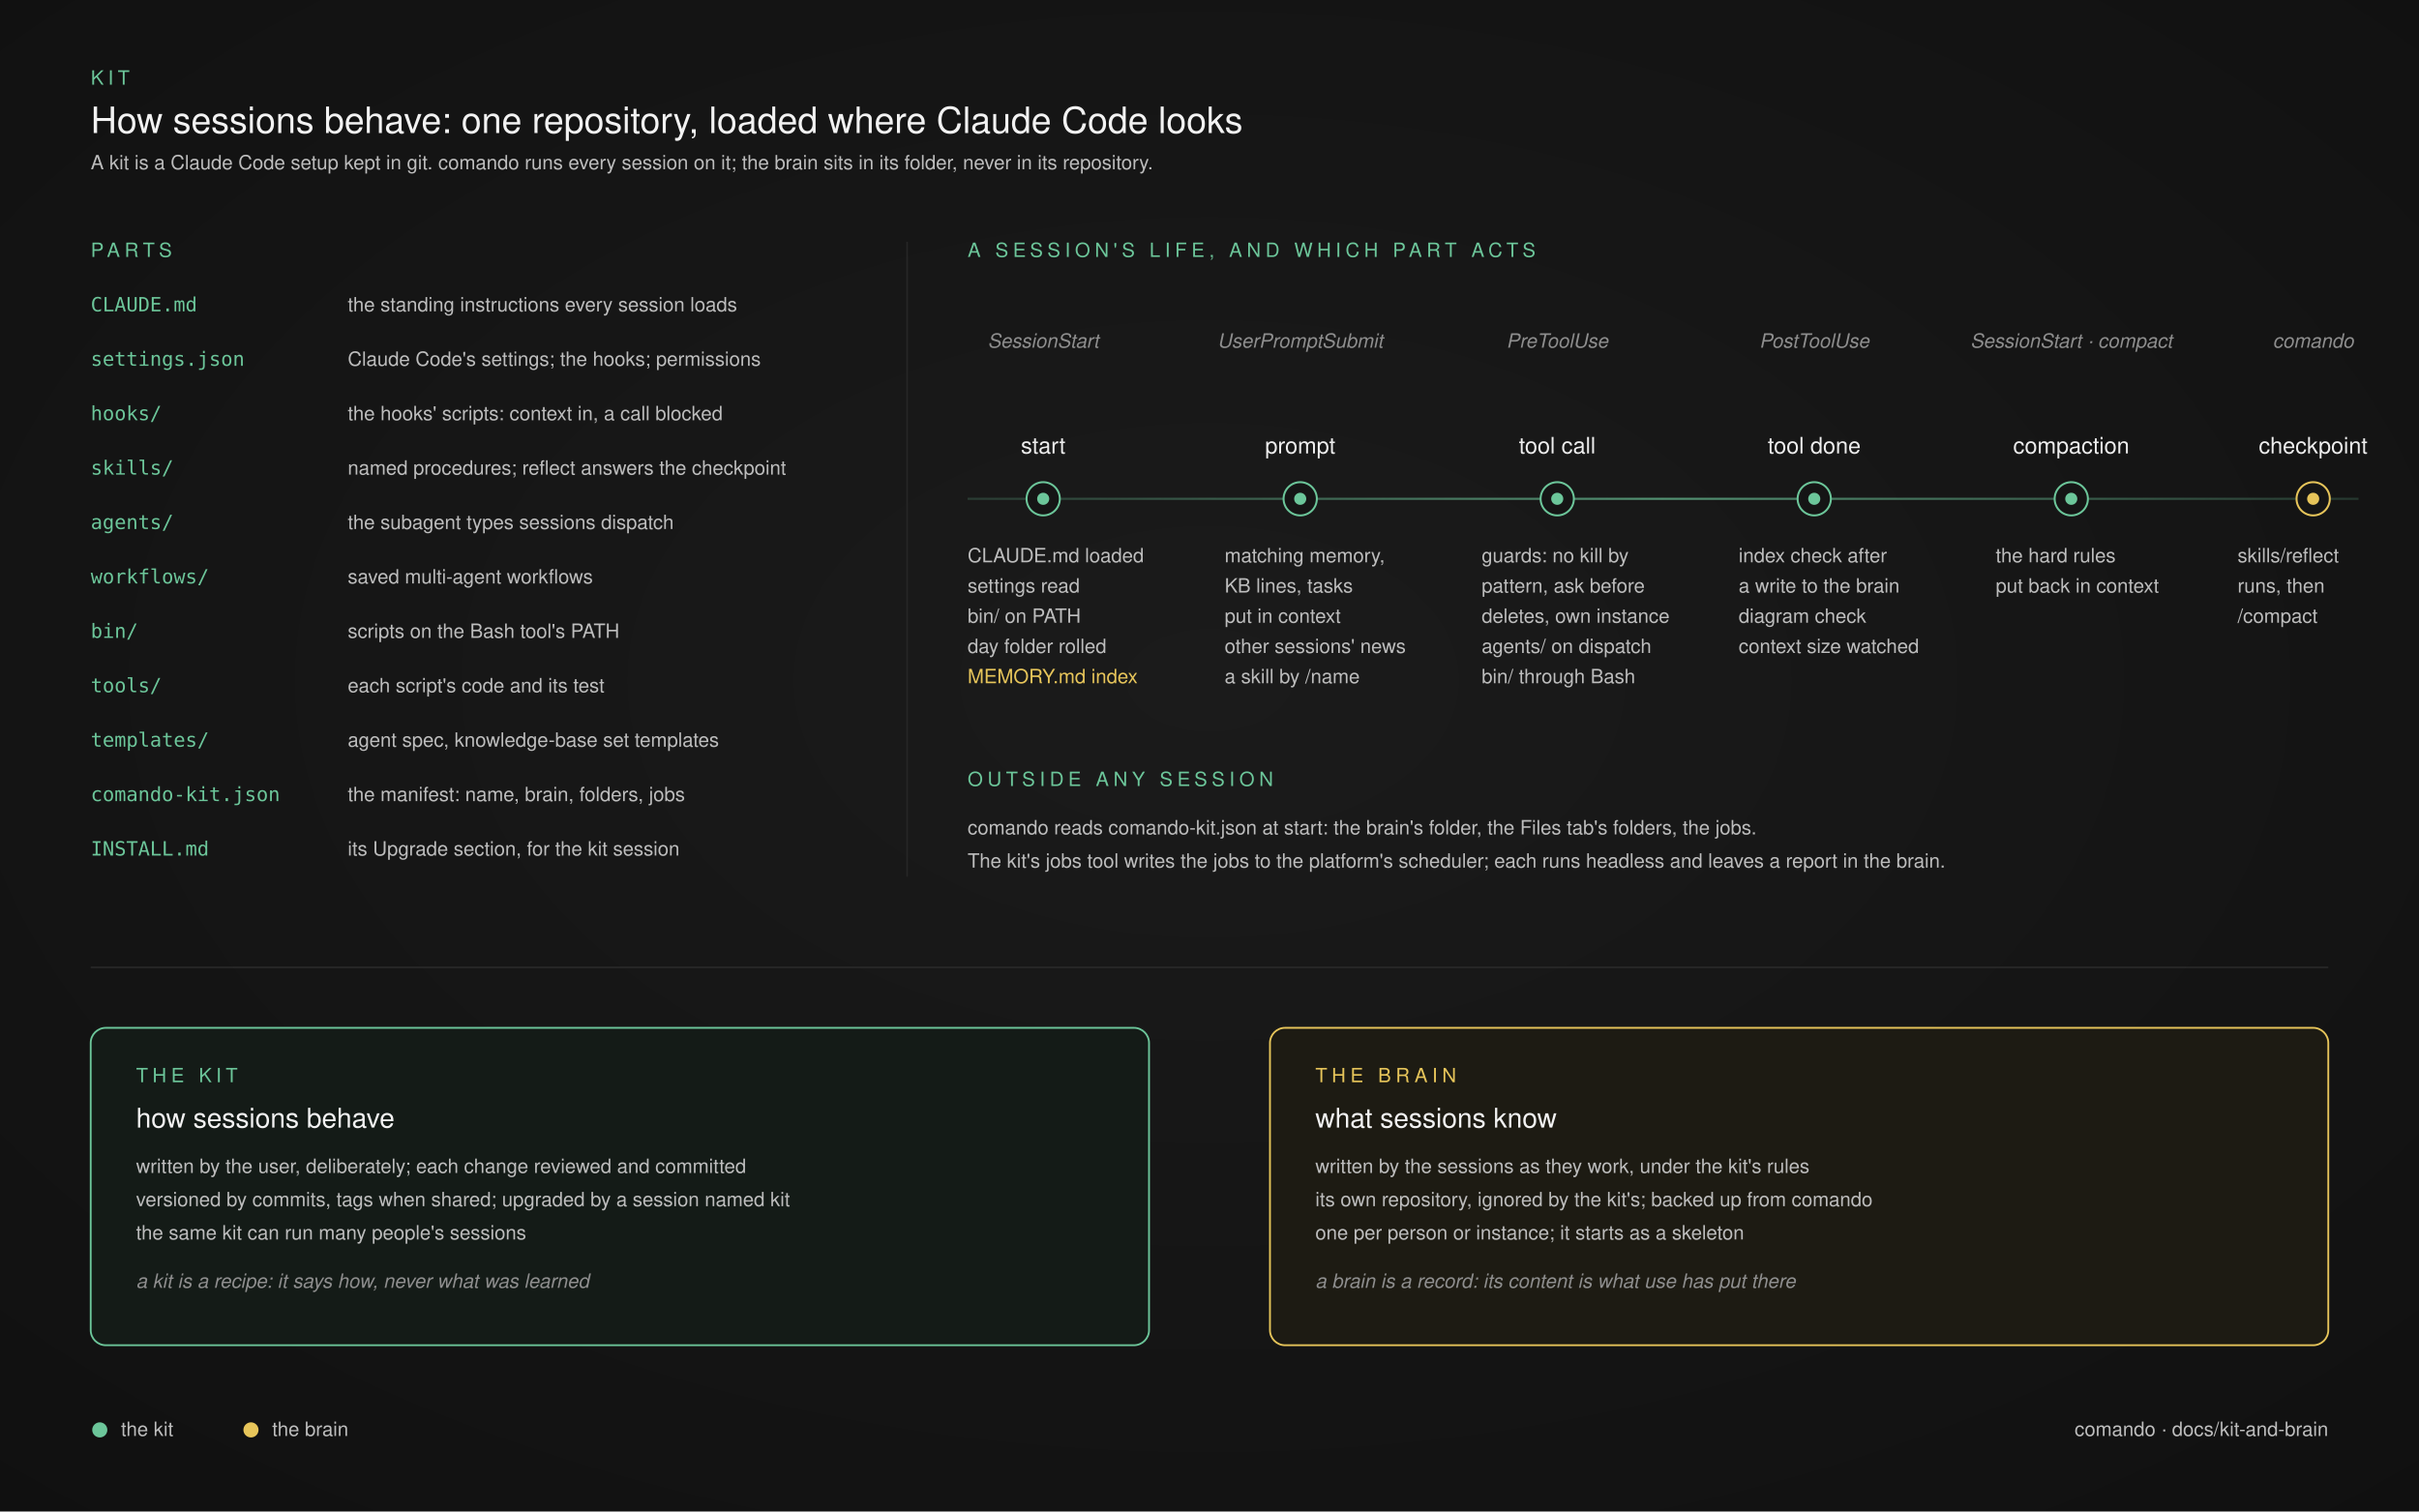
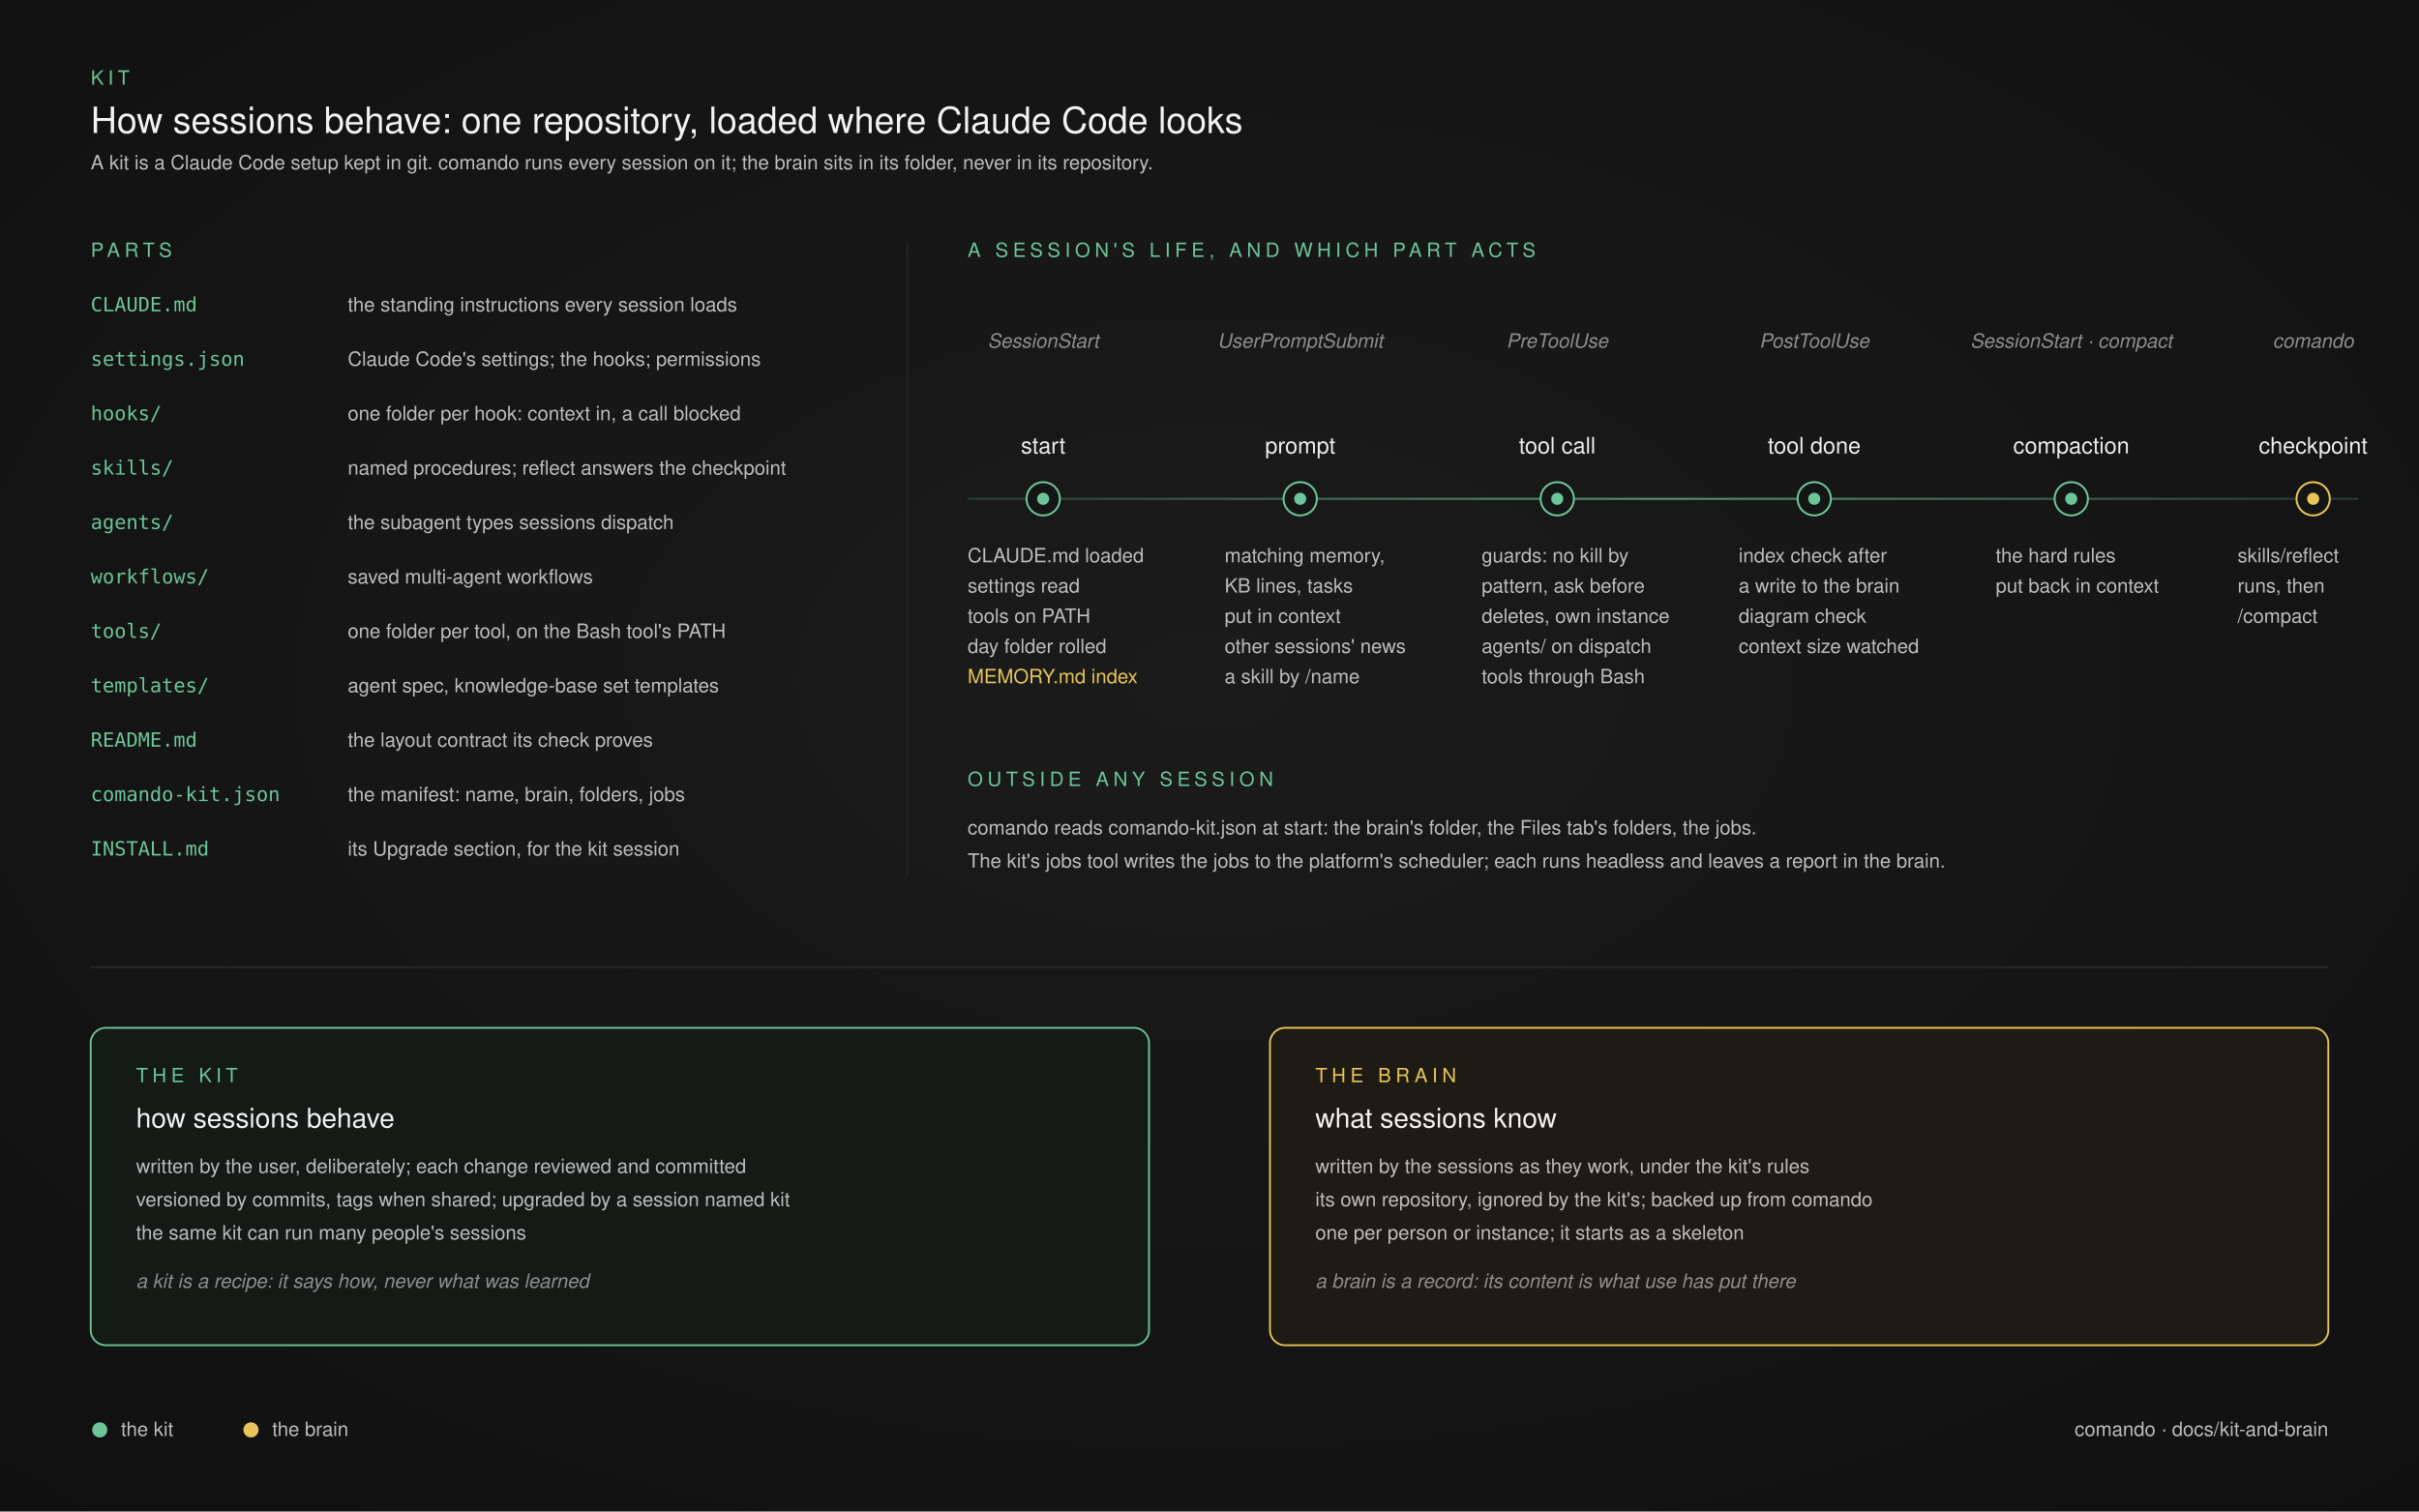
<svg xmlns="http://www.w3.org/2000/svg" width="1600" height="1000" viewBox="0 0 1600 1000" font-family="Helvetica Neue, Helvetica, Arial, sans-serif">
  <defs>
    <radialGradient id="bg" cx="50%" cy="45%" r="75%">
      <stop offset="0" stop-color="#1B1B1B" />
      <stop offset="1" stop-color="#101010" />
    </radialGradient>
    <linearGradient id="rail" gradientUnits="userSpaceOnUse" x1="640" y1="330" x2="1560" y2="330">
      <stop offset="0" stop-color="#6CC69A" stop-opacity=".2" />
      <stop offset=".5" stop-color="#6CC69A" stop-opacity=".7" />
      <stop offset="1" stop-color="#6CC69A" stop-opacity=".2" />
    </linearGradient>
    <style>
      .cap{font-size:13px;font-weight:500;letter-spacing:3px}
      .h{font-size:24px;font-weight:300;fill:#F2F2F2}
      .t{font-size:18px;font-weight:300;fill:#F2F2F2}
      .s{font-size:13px;font-weight:300;fill:#BDBDBD}
      .q{font-size:13px;font-weight:300;fill:#8E8E8E;font-style:italic}
      .m{font-family:Menlo, monospace;font-size:13px;fill:#6CC69A}
      .ev{font-size:15px;font-weight:400;fill:#EDEDED}
    </style>
  </defs>
  <rect width="1600" height="1000" fill="url(#bg)" />
  <text x="60" y="56" class="cap" fill="#6CC69A">KIT</text>
  <text x="60" y="88" class="h">How sessions behave: one repository, loaded where Claude Code looks</text>
  <text x="60" y="112" class="s">A kit is a Claude Code setup kept in git. comando runs every session on it; the brain sits in its folder, never in its repository.</text>
  <text x="60" y="170" class="cap" fill="#6CC69A">PARTS</text>
  <g>
    <text x="60" y="206" class="m">CLAUDE.md</text>
    <text x="230" y="206" class="s">the standing instructions every session loads</text>
    <text x="60" y="242" class="m">settings.json</text>
    <text x="230" y="242" class="s">Claude Code's settings; the hooks; permissions</text>
    <text x="60" y="278" class="m">hooks/</text>
-     <text x="230" y="278" class="s">the hooks' scripts: context in, a call blocked</text>
+     <text x="230" y="278" class="s">one folder per hook: context in, a call blocked</text>
    <text x="60" y="314" class="m">skills/</text>
    <text x="230" y="314" class="s">named procedures; reflect answers the checkpoint</text>
    <text x="60" y="350" class="m">agents/</text>
    <text x="230" y="350" class="s">the subagent types sessions dispatch</text>
    <text x="60" y="386" class="m">workflows/</text>
    <text x="230" y="386" class="s">saved multi-agent workflows</text>
-     <text x="60" y="422" class="m">bin/</text>
-     <text x="230" y="422" class="s">scripts on the Bash tool's PATH</text>
-     <text x="60" y="458" class="m">tools/</text>
-     <text x="230" y="458" class="s">each script's code and its test</text>
-     <text x="60" y="494" class="m">templates/</text>
-     <text x="230" y="494" class="s">agent spec, knowledge-base set templates</text>
+     <text x="60" y="422" class="m">tools/</text>
+     <text x="230" y="422" class="s">one folder per tool, on the Bash tool's PATH</text>
+     <text x="60" y="458" class="m">templates/</text>
+     <text x="230" y="458" class="s">agent spec, knowledge-base set templates</text>
+     <text x="60" y="494" class="m">README.md</text>
+     <text x="230" y="494" class="s">the layout contract its check proves</text>
    <text x="60" y="530" class="m">comando-kit.json</text>
    <text x="230" y="530" class="s">the manifest: name, brain, folders, jobs</text>
    <text x="60" y="566" class="m">INSTALL.md</text>
    <text x="230" y="566" class="s">its Upgrade section, for the kit session</text>
  </g>
  <line x1="600" y1="160" x2="600" y2="580" stroke="#262626" />
  <text x="640" y="170" class="cap" fill="#6CC69A">A SESSION'S LIFE, AND WHICH PART ACTS</text>
  <line x1="640" y1="330" x2="1560" y2="330" stroke="url(#rail)" stroke-width="1.4" />
  <g>
    <circle cx="690" cy="330" r="11" fill="#151515" stroke="#6CC69A" stroke-width="1.3" />
    <circle cx="690" cy="330" r="4" fill="#6CC69A" />
    <circle cx="860" cy="330" r="11" fill="#151515" stroke="#6CC69A" stroke-width="1.3" />
    <circle cx="860" cy="330" r="4" fill="#6CC69A" />
    <circle cx="1030" cy="330" r="11" fill="#151515" stroke="#6CC69A" stroke-width="1.3" />
    <circle cx="1030" cy="330" r="4" fill="#6CC69A" />
    <circle cx="1200" cy="330" r="11" fill="#151515" stroke="#6CC69A" stroke-width="1.3" />
    <circle cx="1200" cy="330" r="4" fill="#6CC69A" />
    <circle cx="1370" cy="330" r="11" fill="#151515" stroke="#6CC69A" stroke-width="1.3" />
    <circle cx="1370" cy="330" r="4" fill="#6CC69A" />
    <circle cx="1530" cy="330" r="11" fill="#151515" stroke="#E7C55A" stroke-width="1.3" />
    <circle cx="1530" cy="330" r="4" fill="#E7C55A" />
  </g>
  <g text-anchor="middle">
    <text x="690" y="300" class="ev">start</text>
    <text x="860" y="300" class="ev">prompt</text>
    <text x="1030" y="300" class="ev">tool call</text>
    <text x="1200" y="300" class="ev">tool done</text>
    <text x="1370" y="300" class="ev">compaction</text>
    <text x="1530" y="300" class="ev">checkpoint</text>
    <text x="690" y="230" class="q">SessionStart</text>
    <text x="860" y="230" class="q">UserPromptSubmit</text>
    <text x="1030" y="230" class="q">PreToolUse</text>
    <text x="1200" y="230" class="q">PostToolUse</text>
    <text x="1370" y="230" class="q">SessionStart · compact</text>
    <text x="1530" y="230" class="q">comando</text>
  </g>
  <g class="s">
    <text x="640" y="372">CLAUDE.md loaded</text>
    <text x="640" y="392">settings read</text>
-     <text x="640" y="412">bin/ on PATH</text>
+     <text x="640" y="412">tools on PATH</text>
    <text x="640" y="432">day folder rolled</text>
    <text x="640" y="452" fill="#E7C55A">MEMORY.md index</text>
    <text x="810" y="372">matching memory,</text>
    <text x="810" y="392">KB lines, tasks</text>
    <text x="810" y="412">put in context</text>
    <text x="810" y="432">other sessions' news</text>
    <text x="810" y="452">a skill by /name</text>
    <text x="980" y="372">guards: no kill by</text>
    <text x="980" y="392">pattern, ask before</text>
    <text x="980" y="412">deletes, own instance</text>
    <text x="980" y="432">agents/ on dispatch</text>
-     <text x="980" y="452">bin/ through Bash</text>
+     <text x="980" y="452">tools through Bash</text>
    <text x="1150" y="372">index check after</text>
    <text x="1150" y="392">a write to the brain</text>
    <text x="1150" y="412">diagram check</text>
    <text x="1150" y="432">context size watched</text>
    <text x="1320" y="372">the hard rules</text>
    <text x="1320" y="392">put back in context</text>
    <text x="1480" y="372">skills/reflect</text>
    <text x="1480" y="392">runs, then</text>
    <text x="1480" y="412">/compact</text>
  </g>
  <text x="640" y="520" class="cap" fill="#6CC69A">OUTSIDE ANY SESSION</text>
  <g class="s">
    <text x="640" y="552">comando reads comando-kit.json at start: the brain's folder, the Files tab's folders, the jobs.</text>
    <text x="640" y="574">The kit's jobs tool writes the jobs to the platform's scheduler; each runs headless and leaves a report in the brain.</text>
  </g>
  <line x1="60" y1="640" x2="1540" y2="640" stroke="#2A2A2A" />
  <g>
    <rect x="60" y="680" width="700" height="210" rx="10" fill="#141B17" stroke="#6CC69A" stroke-width="1.2" />
    <text x="90" y="716" class="cap" fill="#6CC69A">THE KIT</text>
    <text x="90" y="746" class="t">how sessions behave</text>
    <text x="90" y="776" class="s">written by the user, deliberately; each change reviewed and committed</text>
    <text x="90" y="798" class="s">versioned by commits, tags when shared; upgraded by a session named kit</text>
    <text x="90" y="820" class="s">the same kit can run many people's sessions</text>
    <text x="90" y="852" class="q">a kit is a recipe: it says how, never what was learned</text>
    <rect x="840" y="680" width="700" height="210" rx="10" fill="#1D1B13" stroke="#E7C55A" stroke-width="1.2" />
    <text x="870" y="716" class="cap" fill="#E7C55A">THE BRAIN</text>
    <text x="870" y="746" class="t">what sessions know</text>
    <text x="870" y="776" class="s">written by the sessions as they work, under the kit's rules</text>
    <text x="870" y="798" class="s">its own repository, ignored by the kit's; backed up from comando</text>
    <text x="870" y="820" class="s">one per person or instance; it starts as a skeleton</text>
    <text x="870" y="852" class="q">a brain is a record: its content is what use has put there</text>
  </g>
  <g class="s">
    <circle cx="66" cy="946" r="5" fill="#6CC69A" />
    <text x="80" y="950">the kit</text>
    <circle cx="166" cy="946" r="5" fill="#E7C55A" />
    <text x="180" y="950">the brain</text>
    <text x="1540" y="950" text-anchor="end">comando · docs/kit-and-brain</text>
  </g>
</svg>
